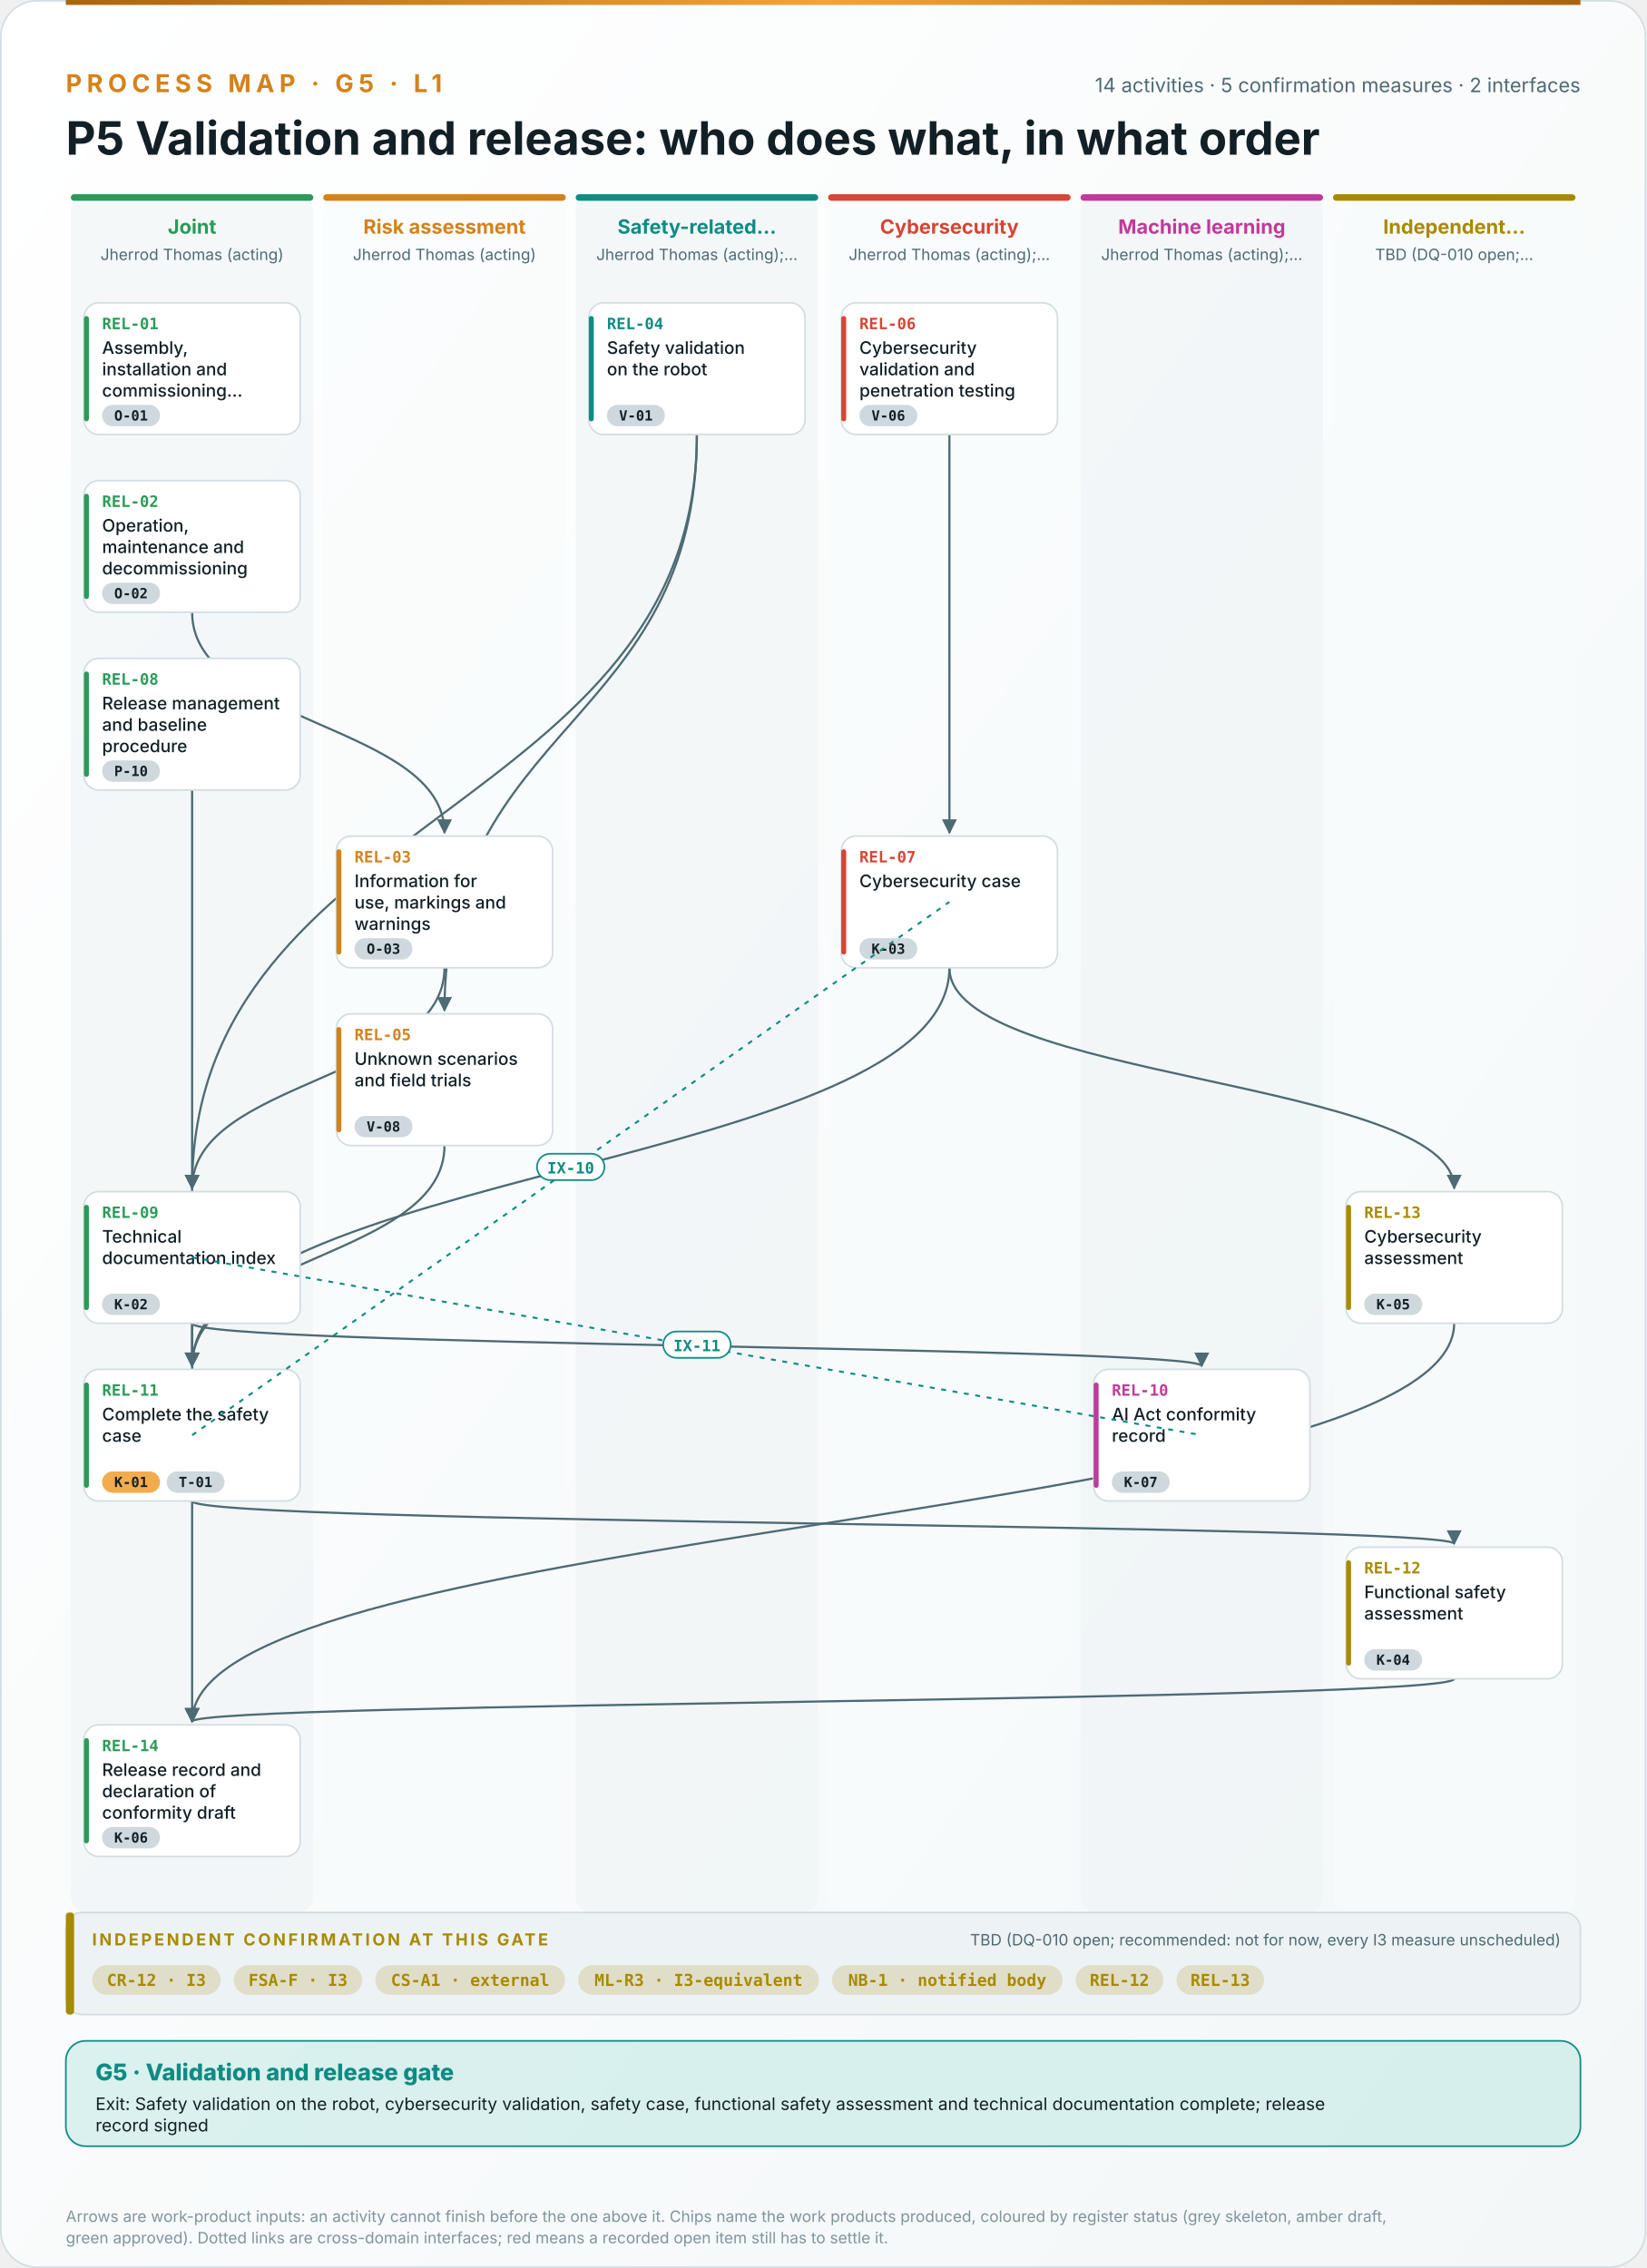
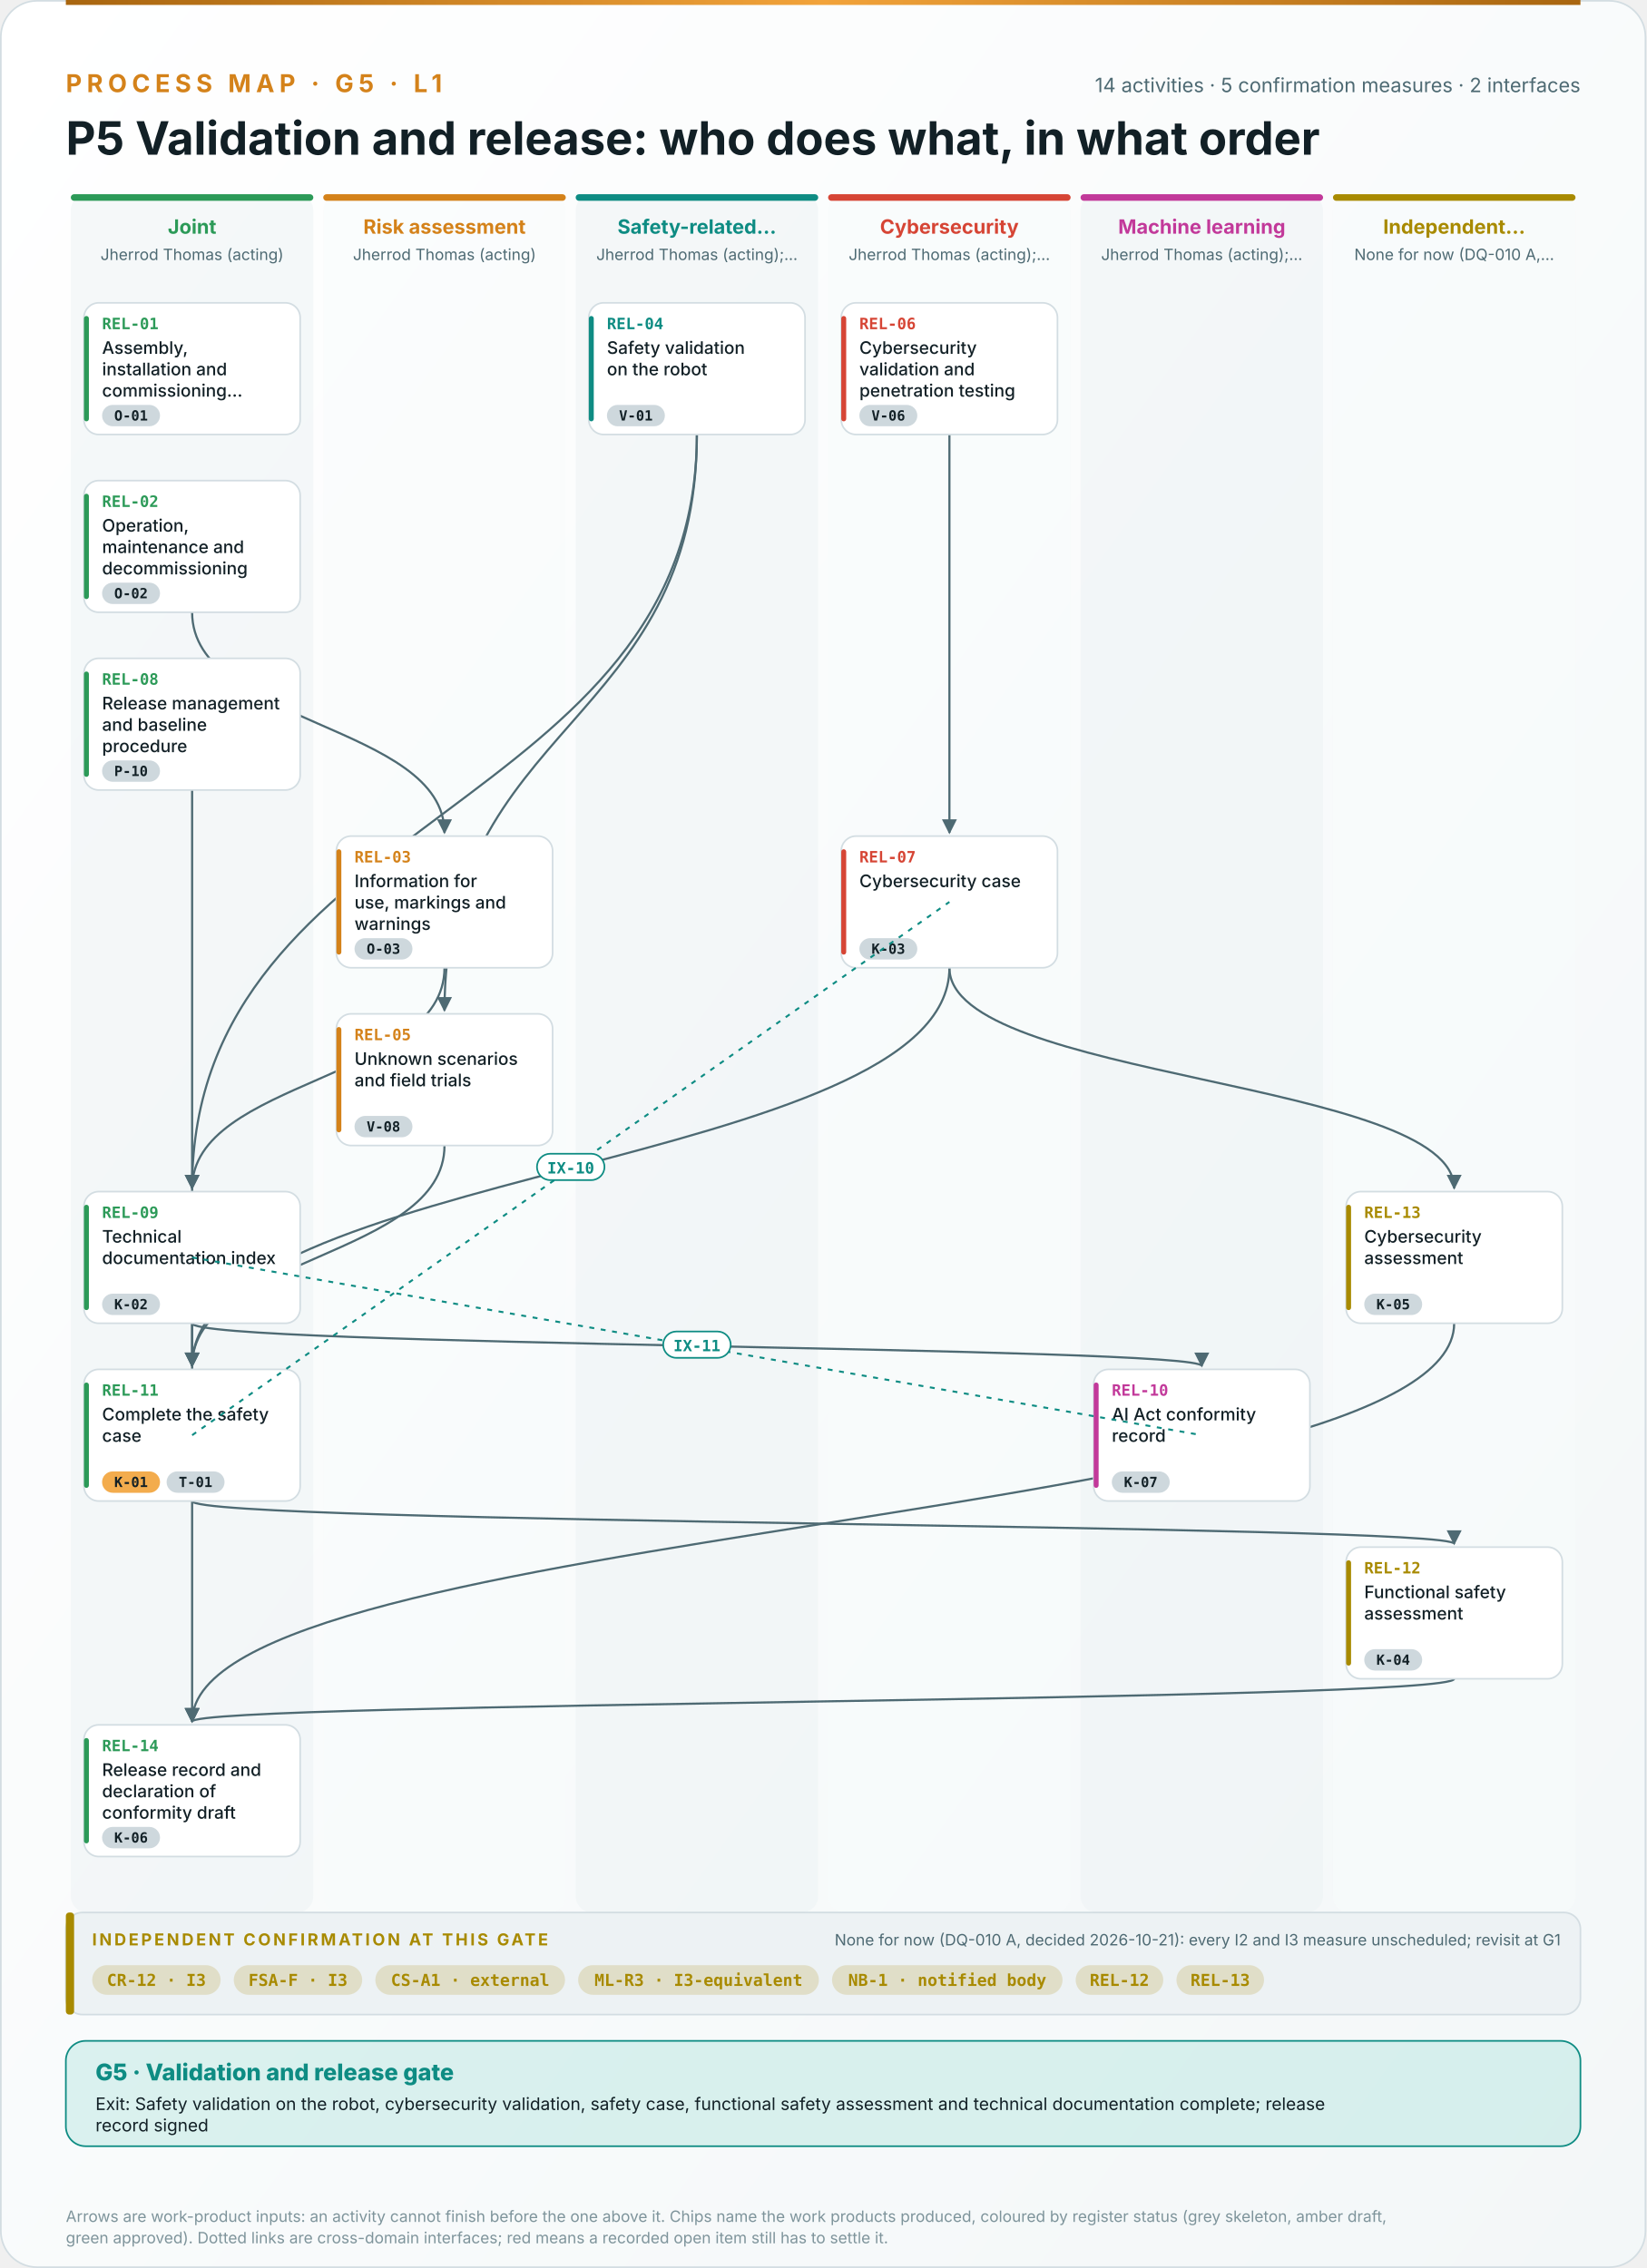
<svg xmlns="http://www.w3.org/2000/svg" width="1000" height="1378" viewBox="0 0 1000 1378" role="img" aria-labelledby="p5-t p5-d">
  <defs>
    <linearGradient id="p5-bg" x1="0" y1="0" x2="1" y2="1">
      <stop offset="0" stop-color="#FFFFFF" />
      <stop offset="1" stop-color="#F3F7F8" />
    </linearGradient>
    <linearGradient id="p5-amber" x1="0" y1="0" x2="1" y2="0">
      <stop offset="0" stop-color="#A8650F" />
      <stop offset="0.5" stop-color="#F2A33A" />
      <stop offset="1" stop-color="#A8650F" />
    </linearGradient>
    <marker id="p5-arrow" viewBox="0 0 10 10" refX="9" refY="5" markerWidth="7" markerHeight="7" orient="auto-start-reverse">
      <path d="M0,0 L10,5 L0,10 z" fill="#4E6A73" />
    </marker>
    <marker id="p5-arrow-amber" viewBox="0 0 10 10" refX="9" refY="5" markerWidth="7" markerHeight="7" orient="auto-start-reverse">
      <path d="M0,0 L10,5 L0,10 z" fill="#D4821A" />
    </marker>
  </defs>
  <rect x="0.5" y="0.5" width="999" height="1377" rx="22" fill="url(#p5-bg)" stroke="#D3DDE2" />
  <rect x="40" y="0" width="920" height="3" fill="url(#p5-amber)" />
  <text x="40" y="56" font-family="Inter, 'Segoe UI', 'Helvetica Neue', Helvetica, Arial, sans-serif" font-size="15" font-weight="700" fill="#D4821A" text-anchor="start" letter-spacing="3">PROCESS MAP · G5 · L1</text>
  <text x="40" y="94" font-family="Inter, 'Segoe UI', 'Helvetica Neue', Helvetica, Arial, sans-serif" font-size="28" font-weight="700" fill="#122026" text-anchor="start">P5 Validation and release: who does what, in what order</text>
  <text x="960" y="56" font-family="Inter, 'Segoe UI', 'Helvetica Neue', Helvetica, Arial, sans-serif" font-size="12" font-weight="400" fill="#4E6A73" text-anchor="end">14 activities · 5 confirmation measures · 2 interfaces</text>
  <rect x="43" y="118" width="147.333" height="1044" rx="10" fill="#EDF2F4" fill-opacity="0.55" />
  <rect x="43" y="118" width="147.333" height="4" rx="2" fill="#2C9A58" />
  <text x="116.667" y="142" font-family="Inter, 'Segoe UI', 'Helvetica Neue', Helvetica, Arial, sans-serif" font-size="12" font-weight="700" fill="#2C9A58" text-anchor="middle">Joint</text>
  <text x="116.667" y="158" font-family="Inter, 'Segoe UI', 'Helvetica Neue', Helvetica, Arial, sans-serif" font-size="9.5" font-weight="400" fill="#4E6A73" text-anchor="middle">Jherrod Thomas (acting)</text>
  <rect x="196.333" y="118" width="147.333" height="1044" rx="10" fill="#F7FAFB" fill-opacity="0.55" />
  <rect x="196.333" y="118" width="147.333" height="4" rx="2" fill="#D4821A" />
  <text x="270" y="142" font-family="Inter, 'Segoe UI', 'Helvetica Neue', Helvetica, Arial, sans-serif" font-size="12" font-weight="700" fill="#D4821A" text-anchor="middle">Risk assessment</text>
  <text x="270" y="158" font-family="Inter, 'Segoe UI', 'Helvetica Neue', Helvetica, Arial, sans-serif" font-size="9.5" font-weight="400" fill="#4E6A73" text-anchor="middle">Jherrod Thomas (acting)</text>
  <rect x="349.667" y="118" width="147.333" height="1044" rx="10" fill="#EDF2F4" fill-opacity="0.55" />
  <rect x="349.667" y="118" width="147.333" height="4" rx="2" fill="#0E8C83" />
  <text x="423.333" y="142" font-family="Inter, 'Segoe UI', 'Helvetica Neue', Helvetica, Arial, sans-serif" font-size="12" font-weight="700" fill="#0E8C83" text-anchor="middle">Safety-related…</text>
  <text x="423.333" y="158" font-family="Inter, 'Segoe UI', 'Helvetica Neue', Helvetica, Arial, sans-serif" font-size="9.5" font-weight="400" fill="#4E6A73" text-anchor="middle">Jherrod Thomas (acting);…</text>
  <rect x="503" y="118" width="147.333" height="1044" rx="10" fill="#F7FAFB" fill-opacity="0.55" />
  <rect x="503" y="118" width="147.333" height="4" rx="2" fill="#D64535" />
  <text x="576.667" y="142" font-family="Inter, 'Segoe UI', 'Helvetica Neue', Helvetica, Arial, sans-serif" font-size="12" font-weight="700" fill="#D64535" text-anchor="middle">Cybersecurity</text>
  <text x="576.667" y="158" font-family="Inter, 'Segoe UI', 'Helvetica Neue', Helvetica, Arial, sans-serif" font-size="9.5" font-weight="400" fill="#4E6A73" text-anchor="middle">Jherrod Thomas (acting);…</text>
  <rect x="656.333" y="118" width="147.333" height="1044" rx="10" fill="#EDF2F4" fill-opacity="0.55" />
  <rect x="656.333" y="118" width="147.333" height="4" rx="2" fill="#C2399A" />
  <text x="730" y="142" font-family="Inter, 'Segoe UI', 'Helvetica Neue', Helvetica, Arial, sans-serif" font-size="12" font-weight="700" fill="#C2399A" text-anchor="middle">Machine learning</text>
  <text x="730" y="158" font-family="Inter, 'Segoe UI', 'Helvetica Neue', Helvetica, Arial, sans-serif" font-size="9.5" font-weight="400" fill="#4E6A73" text-anchor="middle">Jherrod Thomas (acting);…</text>
  <rect x="809.667" y="118" width="147.333" height="1044" rx="10" fill="#F7FAFB" fill-opacity="0.55" />
  <rect x="809.667" y="118" width="147.333" height="4" rx="2" fill="#A88A00" />
  <text x="883.333" y="142" font-family="Inter, 'Segoe UI', 'Helvetica Neue', Helvetica, Arial, sans-serif" font-size="12" font-weight="700" fill="#A88A00" text-anchor="middle">Independent…</text>
-   <text x="883.333" y="158" font-family="Inter, 'Segoe UI', 'Helvetica Neue', Helvetica, Arial, sans-serif" font-size="9.5" font-weight="400" fill="#4E6A73" text-anchor="middle">TBD (DQ-010 open;…</text>
+   <text x="883.333" y="158" font-family="Inter, 'Segoe UI', 'Helvetica Neue', Helvetica, Arial, sans-serif" font-size="9.5" font-weight="400" fill="#4E6A73" text-anchor="middle">None for now (DQ-010 A,…</text>
  <path d="M116.7,372.0 C116.7,440.0 270.0,440.0 270.0,506.0" fill="none" stroke="#4E6A73" stroke-width="1.3" marker-end="url(#p5-arrow)" />
  <path d="M423.3,264.0 C423.3,440.0 270.0,440.0 270.0,614.0" fill="none" stroke="#4E6A73" stroke-width="1.3" marker-end="url(#p5-arrow)" />
  <path d="M576.7,264.0 L576.7,506.0" fill="none" stroke="#4E6A73" stroke-width="1.3" marker-end="url(#p5-arrow)" />
  <path d="M270.0,588.0 C270.0,656.0 116.7,656.0 116.7,722.0" fill="none" stroke="#4E6A73" stroke-width="1.3" marker-end="url(#p5-arrow)" />
  <path d="M423.3,264.0 C423.3,494.0 116.7,494.0 116.7,722.0" fill="none" stroke="#4E6A73" stroke-width="1.3" marker-end="url(#p5-arrow)" />
  <path d="M116.7,804.0 C116.7,818.0 730.0,818.0 730.0,830.0" fill="none" stroke="#4E6A73" stroke-width="1.3" marker-end="url(#p5-arrow)" />
  <path d="M270.0,696.0 C270.0,764.0 116.7,764.0 116.7,830.0" fill="none" stroke="#4E6A73" stroke-width="1.3" marker-end="url(#p5-arrow)" />
  <path d="M576.7,588.0 C576.7,710.0 116.7,710.0 116.7,830.0" fill="none" stroke="#4E6A73" stroke-width="1.3" marker-end="url(#p5-arrow)" />
  <path d="M116.7,804.0 L116.7,830.0" fill="none" stroke="#4E6A73" stroke-width="1.3" marker-end="url(#p5-arrow)" />
  <path d="M116.7,912.0 C116.7,926.0 883.3,926.0 883.3,938.0" fill="none" stroke="#4E6A73" stroke-width="1.3" marker-end="url(#p5-arrow)" />
  <path d="M576.7,588.0 C576.7,656.0 883.3,656.0 883.3,722.0" fill="none" stroke="#4E6A73" stroke-width="1.3" marker-end="url(#p5-arrow)" />
  <path d="M116.7,480.0 L116.7,1046.0" fill="none" stroke="#4E6A73" stroke-width="1.3" marker-end="url(#p5-arrow)" />
  <path d="M883.3,1020.0 C883.3,1034.0 116.7,1034.0 116.7,1046.0" fill="none" stroke="#4E6A73" stroke-width="1.3" marker-end="url(#p5-arrow)" />
  <path d="M883.3,804.0 C883.3,926.0 116.7,926.0 116.7,1046.0" fill="none" stroke="#4E6A73" stroke-width="1.3" marker-end="url(#p5-arrow)" />
  <rect x="51" y="184" width="131.333" height="80" rx="9" fill="#FFFFFF" stroke="#D3DDE2" stroke-width="1" />
  <rect x="51" y="192" width="3" height="64" rx="1.5" fill="#2C9A58" />
  <text x="62" y="200" font-family="'JetBrains Mono', 'SFMono-Regular', Menlo, Consolas, monospace" font-size="9.5" font-weight="700" fill="#2C9A58" text-anchor="start">REL-01</text>
  <text x="62" y="215" font-family="Inter, 'Segoe UI', 'Helvetica Neue', Helvetica, Arial, sans-serif" font-size="10.5" font-weight="500" fill="#122026" text-anchor="start">Assembly,</text>
  <text x="62" y="228" font-family="Inter, 'Segoe UI', 'Helvetica Neue', Helvetica, Arial, sans-serif" font-size="10.5" font-weight="500" fill="#122026" text-anchor="start">installation and</text>
  <text x="62" y="241" font-family="Inter, 'Segoe UI', 'Helvetica Neue', Helvetica, Arial, sans-serif" font-size="10.5" font-weight="500" fill="#122026" text-anchor="start">commissioning…</text>
  <rect x="62" y="246" width="35.2" height="13" rx="6.5" fill="#C9D4D9" fill-opacity="0.9" />
  <text x="79.6" y="255.5" font-family="'JetBrains Mono', 'SFMono-Regular', Menlo, Consolas, monospace" font-size="8.5" font-weight="700" fill="#122026" text-anchor="middle">O-01</text>
  <rect x="51" y="292" width="131.333" height="80" rx="9" fill="#FFFFFF" stroke="#D3DDE2" stroke-width="1" />
  <rect x="51" y="300" width="3" height="64" rx="1.5" fill="#2C9A58" />
  <text x="62" y="308" font-family="'JetBrains Mono', 'SFMono-Regular', Menlo, Consolas, monospace" font-size="9.5" font-weight="700" fill="#2C9A58" text-anchor="start">REL-02</text>
  <text x="62" y="323" font-family="Inter, 'Segoe UI', 'Helvetica Neue', Helvetica, Arial, sans-serif" font-size="10.5" font-weight="500" fill="#122026" text-anchor="start">Operation,</text>
  <text x="62" y="336" font-family="Inter, 'Segoe UI', 'Helvetica Neue', Helvetica, Arial, sans-serif" font-size="10.5" font-weight="500" fill="#122026" text-anchor="start">maintenance and</text>
  <text x="62" y="349" font-family="Inter, 'Segoe UI', 'Helvetica Neue', Helvetica, Arial, sans-serif" font-size="10.5" font-weight="500" fill="#122026" text-anchor="start">decommissioning</text>
  <rect x="62" y="354" width="35.2" height="13" rx="6.5" fill="#C9D4D9" fill-opacity="0.9" />
  <text x="79.6" y="363.5" font-family="'JetBrains Mono', 'SFMono-Regular', Menlo, Consolas, monospace" font-size="8.5" font-weight="700" fill="#122026" text-anchor="middle">O-02</text>
  <rect x="204.333" y="508" width="131.333" height="80" rx="9" fill="#FFFFFF" stroke="#D3DDE2" stroke-width="1" />
  <rect x="204.333" y="516" width="3" height="64" rx="1.5" fill="#D4821A" />
  <text x="215.333" y="524" font-family="'JetBrains Mono', 'SFMono-Regular', Menlo, Consolas, monospace" font-size="9.5" font-weight="700" fill="#D4821A" text-anchor="start">REL-03</text>
  <text x="215.333" y="539" font-family="Inter, 'Segoe UI', 'Helvetica Neue', Helvetica, Arial, sans-serif" font-size="10.5" font-weight="500" fill="#122026" text-anchor="start">Information for</text>
  <text x="215.333" y="552" font-family="Inter, 'Segoe UI', 'Helvetica Neue', Helvetica, Arial, sans-serif" font-size="10.5" font-weight="500" fill="#122026" text-anchor="start">use, markings and</text>
  <text x="215.333" y="565" font-family="Inter, 'Segoe UI', 'Helvetica Neue', Helvetica, Arial, sans-serif" font-size="10.5" font-weight="500" fill="#122026" text-anchor="start">warnings</text>
  <rect x="215.333" y="570" width="35.2" height="13" rx="6.5" fill="#C9D4D9" fill-opacity="0.9" />
  <text x="232.933" y="579.5" font-family="'JetBrains Mono', 'SFMono-Regular', Menlo, Consolas, monospace" font-size="8.5" font-weight="700" fill="#122026" text-anchor="middle">O-03</text>
  <rect x="357.667" y="184" width="131.333" height="80" rx="9" fill="#FFFFFF" stroke="#D3DDE2" stroke-width="1" />
  <rect x="357.667" y="192" width="3" height="64" rx="1.5" fill="#0E8C83" />
  <text x="368.667" y="200" font-family="'JetBrains Mono', 'SFMono-Regular', Menlo, Consolas, monospace" font-size="9.5" font-weight="700" fill="#0E8C83" text-anchor="start">REL-04</text>
  <text x="368.667" y="215" font-family="Inter, 'Segoe UI', 'Helvetica Neue', Helvetica, Arial, sans-serif" font-size="10.5" font-weight="500" fill="#122026" text-anchor="start">Safety validation</text>
  <text x="368.667" y="228" font-family="Inter, 'Segoe UI', 'Helvetica Neue', Helvetica, Arial, sans-serif" font-size="10.5" font-weight="500" fill="#122026" text-anchor="start">on the robot</text>
  <rect x="368.667" y="246" width="35.2" height="13" rx="6.5" fill="#C9D4D9" fill-opacity="0.9" />
  <text x="386.267" y="255.5" font-family="'JetBrains Mono', 'SFMono-Regular', Menlo, Consolas, monospace" font-size="8.5" font-weight="700" fill="#122026" text-anchor="middle">V-01</text>
  <rect x="204.333" y="616" width="131.333" height="80" rx="9" fill="#FFFFFF" stroke="#D3DDE2" stroke-width="1" />
  <rect x="204.333" y="624" width="3" height="64" rx="1.5" fill="#D4821A" />
  <text x="215.333" y="632" font-family="'JetBrains Mono', 'SFMono-Regular', Menlo, Consolas, monospace" font-size="9.5" font-weight="700" fill="#D4821A" text-anchor="start">REL-05</text>
  <text x="215.333" y="647" font-family="Inter, 'Segoe UI', 'Helvetica Neue', Helvetica, Arial, sans-serif" font-size="10.5" font-weight="500" fill="#122026" text-anchor="start">Unknown scenarios</text>
  <text x="215.333" y="660" font-family="Inter, 'Segoe UI', 'Helvetica Neue', Helvetica, Arial, sans-serif" font-size="10.5" font-weight="500" fill="#122026" text-anchor="start">and field trials</text>
  <rect x="215.333" y="678" width="35.2" height="13" rx="6.5" fill="#C9D4D9" fill-opacity="0.9" />
  <text x="232.933" y="687.5" font-family="'JetBrains Mono', 'SFMono-Regular', Menlo, Consolas, monospace" font-size="8.5" font-weight="700" fill="#122026" text-anchor="middle">V-08</text>
  <rect x="511" y="184" width="131.333" height="80" rx="9" fill="#FFFFFF" stroke="#D3DDE2" stroke-width="1" />
  <rect x="511" y="192" width="3" height="64" rx="1.5" fill="#D64535" />
  <text x="522" y="200" font-family="'JetBrains Mono', 'SFMono-Regular', Menlo, Consolas, monospace" font-size="9.5" font-weight="700" fill="#D64535" text-anchor="start">REL-06</text>
  <text x="522" y="215" font-family="Inter, 'Segoe UI', 'Helvetica Neue', Helvetica, Arial, sans-serif" font-size="10.5" font-weight="500" fill="#122026" text-anchor="start">Cybersecurity</text>
  <text x="522" y="228" font-family="Inter, 'Segoe UI', 'Helvetica Neue', Helvetica, Arial, sans-serif" font-size="10.5" font-weight="500" fill="#122026" text-anchor="start">validation and</text>
  <text x="522" y="241" font-family="Inter, 'Segoe UI', 'Helvetica Neue', Helvetica, Arial, sans-serif" font-size="10.5" font-weight="500" fill="#122026" text-anchor="start">penetration testing</text>
  <rect x="522" y="246" width="35.2" height="13" rx="6.5" fill="#C9D4D9" fill-opacity="0.9" />
  <text x="539.6" y="255.5" font-family="'JetBrains Mono', 'SFMono-Regular', Menlo, Consolas, monospace" font-size="8.5" font-weight="700" fill="#122026" text-anchor="middle">V-06</text>
  <rect x="511" y="508" width="131.333" height="80" rx="9" fill="#FFFFFF" stroke="#D3DDE2" stroke-width="1" />
  <rect x="511" y="516" width="3" height="64" rx="1.5" fill="#D64535" />
  <text x="522" y="524" font-family="'JetBrains Mono', 'SFMono-Regular', Menlo, Consolas, monospace" font-size="9.5" font-weight="700" fill="#D64535" text-anchor="start">REL-07</text>
  <text x="522" y="539" font-family="Inter, 'Segoe UI', 'Helvetica Neue', Helvetica, Arial, sans-serif" font-size="10.5" font-weight="500" fill="#122026" text-anchor="start">Cybersecurity case</text>
  <rect x="522" y="570" width="35.2" height="13" rx="6.5" fill="#C9D4D9" fill-opacity="0.9" />
  <text x="539.6" y="579.5" font-family="'JetBrains Mono', 'SFMono-Regular', Menlo, Consolas, monospace" font-size="8.5" font-weight="700" fill="#122026" text-anchor="middle">K-03</text>
  <rect x="51" y="400" width="131.333" height="80" rx="9" fill="#FFFFFF" stroke="#D3DDE2" stroke-width="1" />
  <rect x="51" y="408" width="3" height="64" rx="1.5" fill="#2C9A58" />
  <text x="62" y="416" font-family="'JetBrains Mono', 'SFMono-Regular', Menlo, Consolas, monospace" font-size="9.5" font-weight="700" fill="#2C9A58" text-anchor="start">REL-08</text>
  <text x="62" y="431" font-family="Inter, 'Segoe UI', 'Helvetica Neue', Helvetica, Arial, sans-serif" font-size="10.5" font-weight="500" fill="#122026" text-anchor="start">Release management</text>
  <text x="62" y="444" font-family="Inter, 'Segoe UI', 'Helvetica Neue', Helvetica, Arial, sans-serif" font-size="10.5" font-weight="500" fill="#122026" text-anchor="start">and baseline</text>
  <text x="62" y="457" font-family="Inter, 'Segoe UI', 'Helvetica Neue', Helvetica, Arial, sans-serif" font-size="10.5" font-weight="500" fill="#122026" text-anchor="start">procedure</text>
  <rect x="62" y="462" width="35.2" height="13" rx="6.5" fill="#C9D4D9" fill-opacity="0.9" />
  <text x="79.6" y="471.5" font-family="'JetBrains Mono', 'SFMono-Regular', Menlo, Consolas, monospace" font-size="8.5" font-weight="700" fill="#122026" text-anchor="middle">P-10</text>
  <rect x="51" y="724" width="131.333" height="80" rx="9" fill="#FFFFFF" stroke="#D3DDE2" stroke-width="1" />
  <rect x="51" y="732" width="3" height="64" rx="1.5" fill="#2C9A58" />
  <text x="62" y="740" font-family="'JetBrains Mono', 'SFMono-Regular', Menlo, Consolas, monospace" font-size="9.5" font-weight="700" fill="#2C9A58" text-anchor="start">REL-09</text>
  <text x="62" y="755" font-family="Inter, 'Segoe UI', 'Helvetica Neue', Helvetica, Arial, sans-serif" font-size="10.5" font-weight="500" fill="#122026" text-anchor="start">Technical</text>
  <text x="62" y="768" font-family="Inter, 'Segoe UI', 'Helvetica Neue', Helvetica, Arial, sans-serif" font-size="10.5" font-weight="500" fill="#122026" text-anchor="start">documentation index</text>
  <rect x="62" y="786" width="35.2" height="13" rx="6.5" fill="#C9D4D9" fill-opacity="0.9" />
  <text x="79.6" y="795.5" font-family="'JetBrains Mono', 'SFMono-Regular', Menlo, Consolas, monospace" font-size="8.5" font-weight="700" fill="#122026" text-anchor="middle">K-02</text>
  <rect x="664.333" y="832" width="131.333" height="80" rx="9" fill="#FFFFFF" stroke="#D3DDE2" stroke-width="1" />
  <rect x="664.333" y="840" width="3" height="64" rx="1.5" fill="#C2399A" />
  <text x="675.333" y="848" font-family="'JetBrains Mono', 'SFMono-Regular', Menlo, Consolas, monospace" font-size="9.5" font-weight="700" fill="#C2399A" text-anchor="start">REL-10</text>
  <text x="675.333" y="863" font-family="Inter, 'Segoe UI', 'Helvetica Neue', Helvetica, Arial, sans-serif" font-size="10.5" font-weight="500" fill="#122026" text-anchor="start">AI Act conformity</text>
  <text x="675.333" y="876" font-family="Inter, 'Segoe UI', 'Helvetica Neue', Helvetica, Arial, sans-serif" font-size="10.5" font-weight="500" fill="#122026" text-anchor="start">record</text>
  <rect x="675.333" y="894" width="35.2" height="13" rx="6.5" fill="#C9D4D9" fill-opacity="0.9" />
  <text x="692.933" y="903.5" font-family="'JetBrains Mono', 'SFMono-Regular', Menlo, Consolas, monospace" font-size="8.5" font-weight="700" fill="#122026" text-anchor="middle">K-07</text>
  <rect x="51" y="832" width="131.333" height="80" rx="9" fill="#FFFFFF" stroke="#D3DDE2" stroke-width="1" />
  <rect x="51" y="840" width="3" height="64" rx="1.5" fill="#2C9A58" />
  <text x="62" y="848" font-family="'JetBrains Mono', 'SFMono-Regular', Menlo, Consolas, monospace" font-size="9.5" font-weight="700" fill="#2C9A58" text-anchor="start">REL-11</text>
  <text x="62" y="863" font-family="Inter, 'Segoe UI', 'Helvetica Neue', Helvetica, Arial, sans-serif" font-size="10.5" font-weight="500" fill="#122026" text-anchor="start">Complete the safety</text>
  <text x="62" y="876" font-family="Inter, 'Segoe UI', 'Helvetica Neue', Helvetica, Arial, sans-serif" font-size="10.5" font-weight="500" fill="#122026" text-anchor="start">case</text>
  <rect x="62" y="894" width="35.2" height="13" rx="6.5" fill="#F2A33A" fill-opacity="0.9" />
  <text x="79.6" y="903.5" font-family="'JetBrains Mono', 'SFMono-Regular', Menlo, Consolas, monospace" font-size="8.5" font-weight="700" fill="#122026" text-anchor="middle">K-01</text>
  <rect x="101.2" y="894" width="35.2" height="13" rx="6.5" fill="#C9D4D9" fill-opacity="0.9" />
  <text x="118.8" y="903.5" font-family="'JetBrains Mono', 'SFMono-Regular', Menlo, Consolas, monospace" font-size="8.5" font-weight="700" fill="#122026" text-anchor="middle">T-01</text>
  <rect x="817.667" y="940" width="131.333" height="80" rx="9" fill="#FFFFFF" stroke="#D3DDE2" stroke-width="1" />
  <rect x="817.667" y="948" width="3" height="64" rx="1.5" fill="#A88A00" />
  <text x="828.667" y="956" font-family="'JetBrains Mono', 'SFMono-Regular', Menlo, Consolas, monospace" font-size="9.5" font-weight="700" fill="#A88A00" text-anchor="start">REL-12</text>
  <text x="828.667" y="971" font-family="Inter, 'Segoe UI', 'Helvetica Neue', Helvetica, Arial, sans-serif" font-size="10.5" font-weight="500" fill="#122026" text-anchor="start">Functional safety</text>
  <text x="828.667" y="984" font-family="Inter, 'Segoe UI', 'Helvetica Neue', Helvetica, Arial, sans-serif" font-size="10.5" font-weight="500" fill="#122026" text-anchor="start">assessment</text>
  <rect x="828.667" y="1002" width="35.2" height="13" rx="6.5" fill="#C9D4D9" fill-opacity="0.9" />
  <text x="846.267" y="1011.5" font-family="'JetBrains Mono', 'SFMono-Regular', Menlo, Consolas, monospace" font-size="8.5" font-weight="700" fill="#122026" text-anchor="middle">K-04</text>
  <rect x="817.667" y="724" width="131.333" height="80" rx="9" fill="#FFFFFF" stroke="#D3DDE2" stroke-width="1" />
  <rect x="817.667" y="732" width="3" height="64" rx="1.5" fill="#A88A00" />
  <text x="828.667" y="740" font-family="'JetBrains Mono', 'SFMono-Regular', Menlo, Consolas, monospace" font-size="9.5" font-weight="700" fill="#A88A00" text-anchor="start">REL-13</text>
  <text x="828.667" y="755" font-family="Inter, 'Segoe UI', 'Helvetica Neue', Helvetica, Arial, sans-serif" font-size="10.5" font-weight="500" fill="#122026" text-anchor="start">Cybersecurity</text>
  <text x="828.667" y="768" font-family="Inter, 'Segoe UI', 'Helvetica Neue', Helvetica, Arial, sans-serif" font-size="10.5" font-weight="500" fill="#122026" text-anchor="start">assessment</text>
  <rect x="828.667" y="786" width="35.2" height="13" rx="6.5" fill="#C9D4D9" fill-opacity="0.9" />
  <text x="846.267" y="795.5" font-family="'JetBrains Mono', 'SFMono-Regular', Menlo, Consolas, monospace" font-size="8.5" font-weight="700" fill="#122026" text-anchor="middle">K-05</text>
  <rect x="51" y="1048" width="131.333" height="80" rx="9" fill="#FFFFFF" stroke="#D3DDE2" stroke-width="1" />
  <rect x="51" y="1056" width="3" height="64" rx="1.5" fill="#2C9A58" />
  <text x="62" y="1064" font-family="'JetBrains Mono', 'SFMono-Regular', Menlo, Consolas, monospace" font-size="9.5" font-weight="700" fill="#2C9A58" text-anchor="start">REL-14</text>
  <text x="62" y="1079" font-family="Inter, 'Segoe UI', 'Helvetica Neue', Helvetica, Arial, sans-serif" font-size="10.5" font-weight="500" fill="#122026" text-anchor="start">Release record and</text>
  <text x="62" y="1092" font-family="Inter, 'Segoe UI', 'Helvetica Neue', Helvetica, Arial, sans-serif" font-size="10.5" font-weight="500" fill="#122026" text-anchor="start">declaration of</text>
  <text x="62" y="1105" font-family="Inter, 'Segoe UI', 'Helvetica Neue', Helvetica, Arial, sans-serif" font-size="10.5" font-weight="500" fill="#122026" text-anchor="start">conformity draft</text>
  <rect x="62" y="1110" width="35.2" height="13" rx="6.5" fill="#C9D4D9" fill-opacity="0.9" />
  <text x="79.6" y="1119.5" font-family="'JetBrains Mono', 'SFMono-Regular', Menlo, Consolas, monospace" font-size="8.5" font-weight="700" fill="#122026" text-anchor="middle">K-06</text>
  <path d="M116.7,872.0 L576.7,548.0" fill="none" stroke="#0E8C83" stroke-width="1.2" stroke-dasharray="3 4" />
  <rect x="326.167" y="701" width="41" height="16" rx="8" fill="#FFFFFF" stroke="#0E8C83" stroke-width="1" />
  <text x="346.667" y="713" font-family="'JetBrains Mono', 'SFMono-Regular', Menlo, Consolas, monospace" font-size="9.5" font-weight="700" fill="#0E8C83" text-anchor="middle">IX-10</text>
  <path d="M116.7,764.0 L730.0,872.0" fill="none" stroke="#0E8C83" stroke-width="1.2" stroke-dasharray="3 4" />
  <rect x="402.833" y="809" width="41" height="16" rx="8" fill="#FFFFFF" stroke="#0E8C83" stroke-width="1" />
  <text x="423.333" y="821" font-family="'JetBrains Mono', 'SFMono-Regular', Menlo, Consolas, monospace" font-size="9.5" font-weight="700" fill="#0E8C83" text-anchor="middle">IX-11</text>
  <rect x="40" y="1162" width="920" height="62" rx="10" fill="#EDF2F4" stroke="#D3DDE2" stroke-width="1" />
  <rect x="40" y="1162" width="5" height="62" rx="2" fill="#A88A00" />
  <text x="56" y="1182" font-family="Inter, 'Segoe UI', 'Helvetica Neue', Helvetica, Arial, sans-serif" font-size="10" font-weight="700" fill="#A88A00" text-anchor="start" letter-spacing="1.5">INDEPENDENT CONFIRMATION AT THIS GATE</text>
-   <text x="948" y="1182" font-family="Inter, 'Segoe UI', 'Helvetica Neue', Helvetica, Arial, sans-serif" font-size="9.5" font-weight="400" fill="#4E6A73" text-anchor="end">TBD (DQ-010 open; recommended: not for now, every I3 measure unscheduled)</text>
+   <text x="948" y="1182" font-family="Inter, 'Segoe UI', 'Helvetica Neue', Helvetica, Arial, sans-serif" font-size="9.5" font-weight="400" fill="#4E6A73" text-anchor="end">None for now (DQ-010 A, decided 2026-10-21): every I2 and I3 measure unscheduled; revisit at G1</text>
  <rect x="56" y="1194" width="78" height="18" rx="9" fill="#A88A00" fill-opacity="0.18" />
  <text x="95" y="1206.6" font-family="'JetBrains Mono', 'SFMono-Regular', Menlo, Consolas, monospace" font-size="10" font-weight="700" fill="#A88A00" text-anchor="middle">CR-12 · I3</text>
  <rect x="142" y="1194" width="78" height="18" rx="9" fill="#A88A00" fill-opacity="0.18" />
  <text x="181" y="1206.6" font-family="'JetBrains Mono', 'SFMono-Regular', Menlo, Consolas, monospace" font-size="10" font-weight="700" fill="#A88A00" text-anchor="middle">FSA-F · I3</text>
  <rect x="228" y="1194" width="115.2" height="18" rx="9" fill="#A88A00" fill-opacity="0.18" />
  <text x="285.6" y="1206.6" font-family="'JetBrains Mono', 'SFMono-Regular', Menlo, Consolas, monospace" font-size="10" font-weight="700" fill="#A88A00" text-anchor="middle">CS-A1 · external</text>
  <rect x="351.2" y="1194" width="146.2" height="18" rx="9" fill="#A88A00" fill-opacity="0.18" />
  <text x="424.3" y="1206.6" font-family="'JetBrains Mono', 'SFMono-Regular', Menlo, Consolas, monospace" font-size="10" font-weight="700" fill="#A88A00" text-anchor="middle">ML-R3 · I3-equivalent</text>
  <rect x="505.4" y="1194" width="140" height="18" rx="9" fill="#A88A00" fill-opacity="0.18" />
  <text x="575.4" y="1206.6" font-family="'JetBrains Mono', 'SFMono-Regular', Menlo, Consolas, monospace" font-size="10" font-weight="700" fill="#A88A00" text-anchor="middle">NB-1 · notified body</text>
  <rect x="653.4" y="1194" width="53.2" height="18" rx="9" fill="#A88A00" fill-opacity="0.18" />
  <text x="680" y="1206.6" font-family="'JetBrains Mono', 'SFMono-Regular', Menlo, Consolas, monospace" font-size="10" font-weight="700" fill="#A88A00" text-anchor="middle">REL-12</text>
  <rect x="714.6" y="1194" width="53.2" height="18" rx="9" fill="#A88A00" fill-opacity="0.18" />
  <text x="741.2" y="1206.6" font-family="'JetBrains Mono', 'SFMono-Regular', Menlo, Consolas, monospace" font-size="10" font-weight="700" fill="#A88A00" text-anchor="middle">REL-13</text>
  <rect x="40" y="1240" width="920" height="64" rx="12" fill="#8FD8D1" fill-opacity="0.3" />
  <rect x="40" y="1240" width="920" height="64" rx="12" fill="none" stroke="#0E8C83" stroke-width="1" />
  <text x="58" y="1264" font-family="Inter, 'Segoe UI', 'Helvetica Neue', Helvetica, Arial, sans-serif" font-size="14" font-weight="800" fill="#0E8C83" text-anchor="start">G5 · Validation and release gate</text>
  <text x="58" y="1282" font-family="Inter, 'Segoe UI', 'Helvetica Neue', Helvetica, Arial, sans-serif" font-size="10.5" font-weight="400" fill="#122026" text-anchor="start">Exit: Safety validation on the robot, cybersecurity validation, safety case, functional safety assessment and technical documentation complete; release</text>
  <text x="58" y="1295" font-family="Inter, 'Segoe UI', 'Helvetica Neue', Helvetica, Arial, sans-serif" font-size="10.5" font-weight="400" fill="#122026" text-anchor="start">record signed</text>
  <text x="40" y="1350" font-family="Inter, 'Segoe UI', 'Helvetica Neue', Helvetica, Arial, sans-serif" font-size="9.5" font-weight="400" fill="#7E949B" text-anchor="start">Arrows are work-product inputs: an activity cannot finish before the one above it. Chips name the work products produced, coloured by register status (grey skeleton, amber draft,</text>
  <text x="40" y="1363" font-family="Inter, 'Segoe UI', 'Helvetica Neue', Helvetica, Arial, sans-serif" font-size="9.5" font-weight="400" fill="#7E949B" text-anchor="start">green approved). Dotted links are cross-domain interfaces; red means a recorded open item still has to settle it.</text>
</svg>
